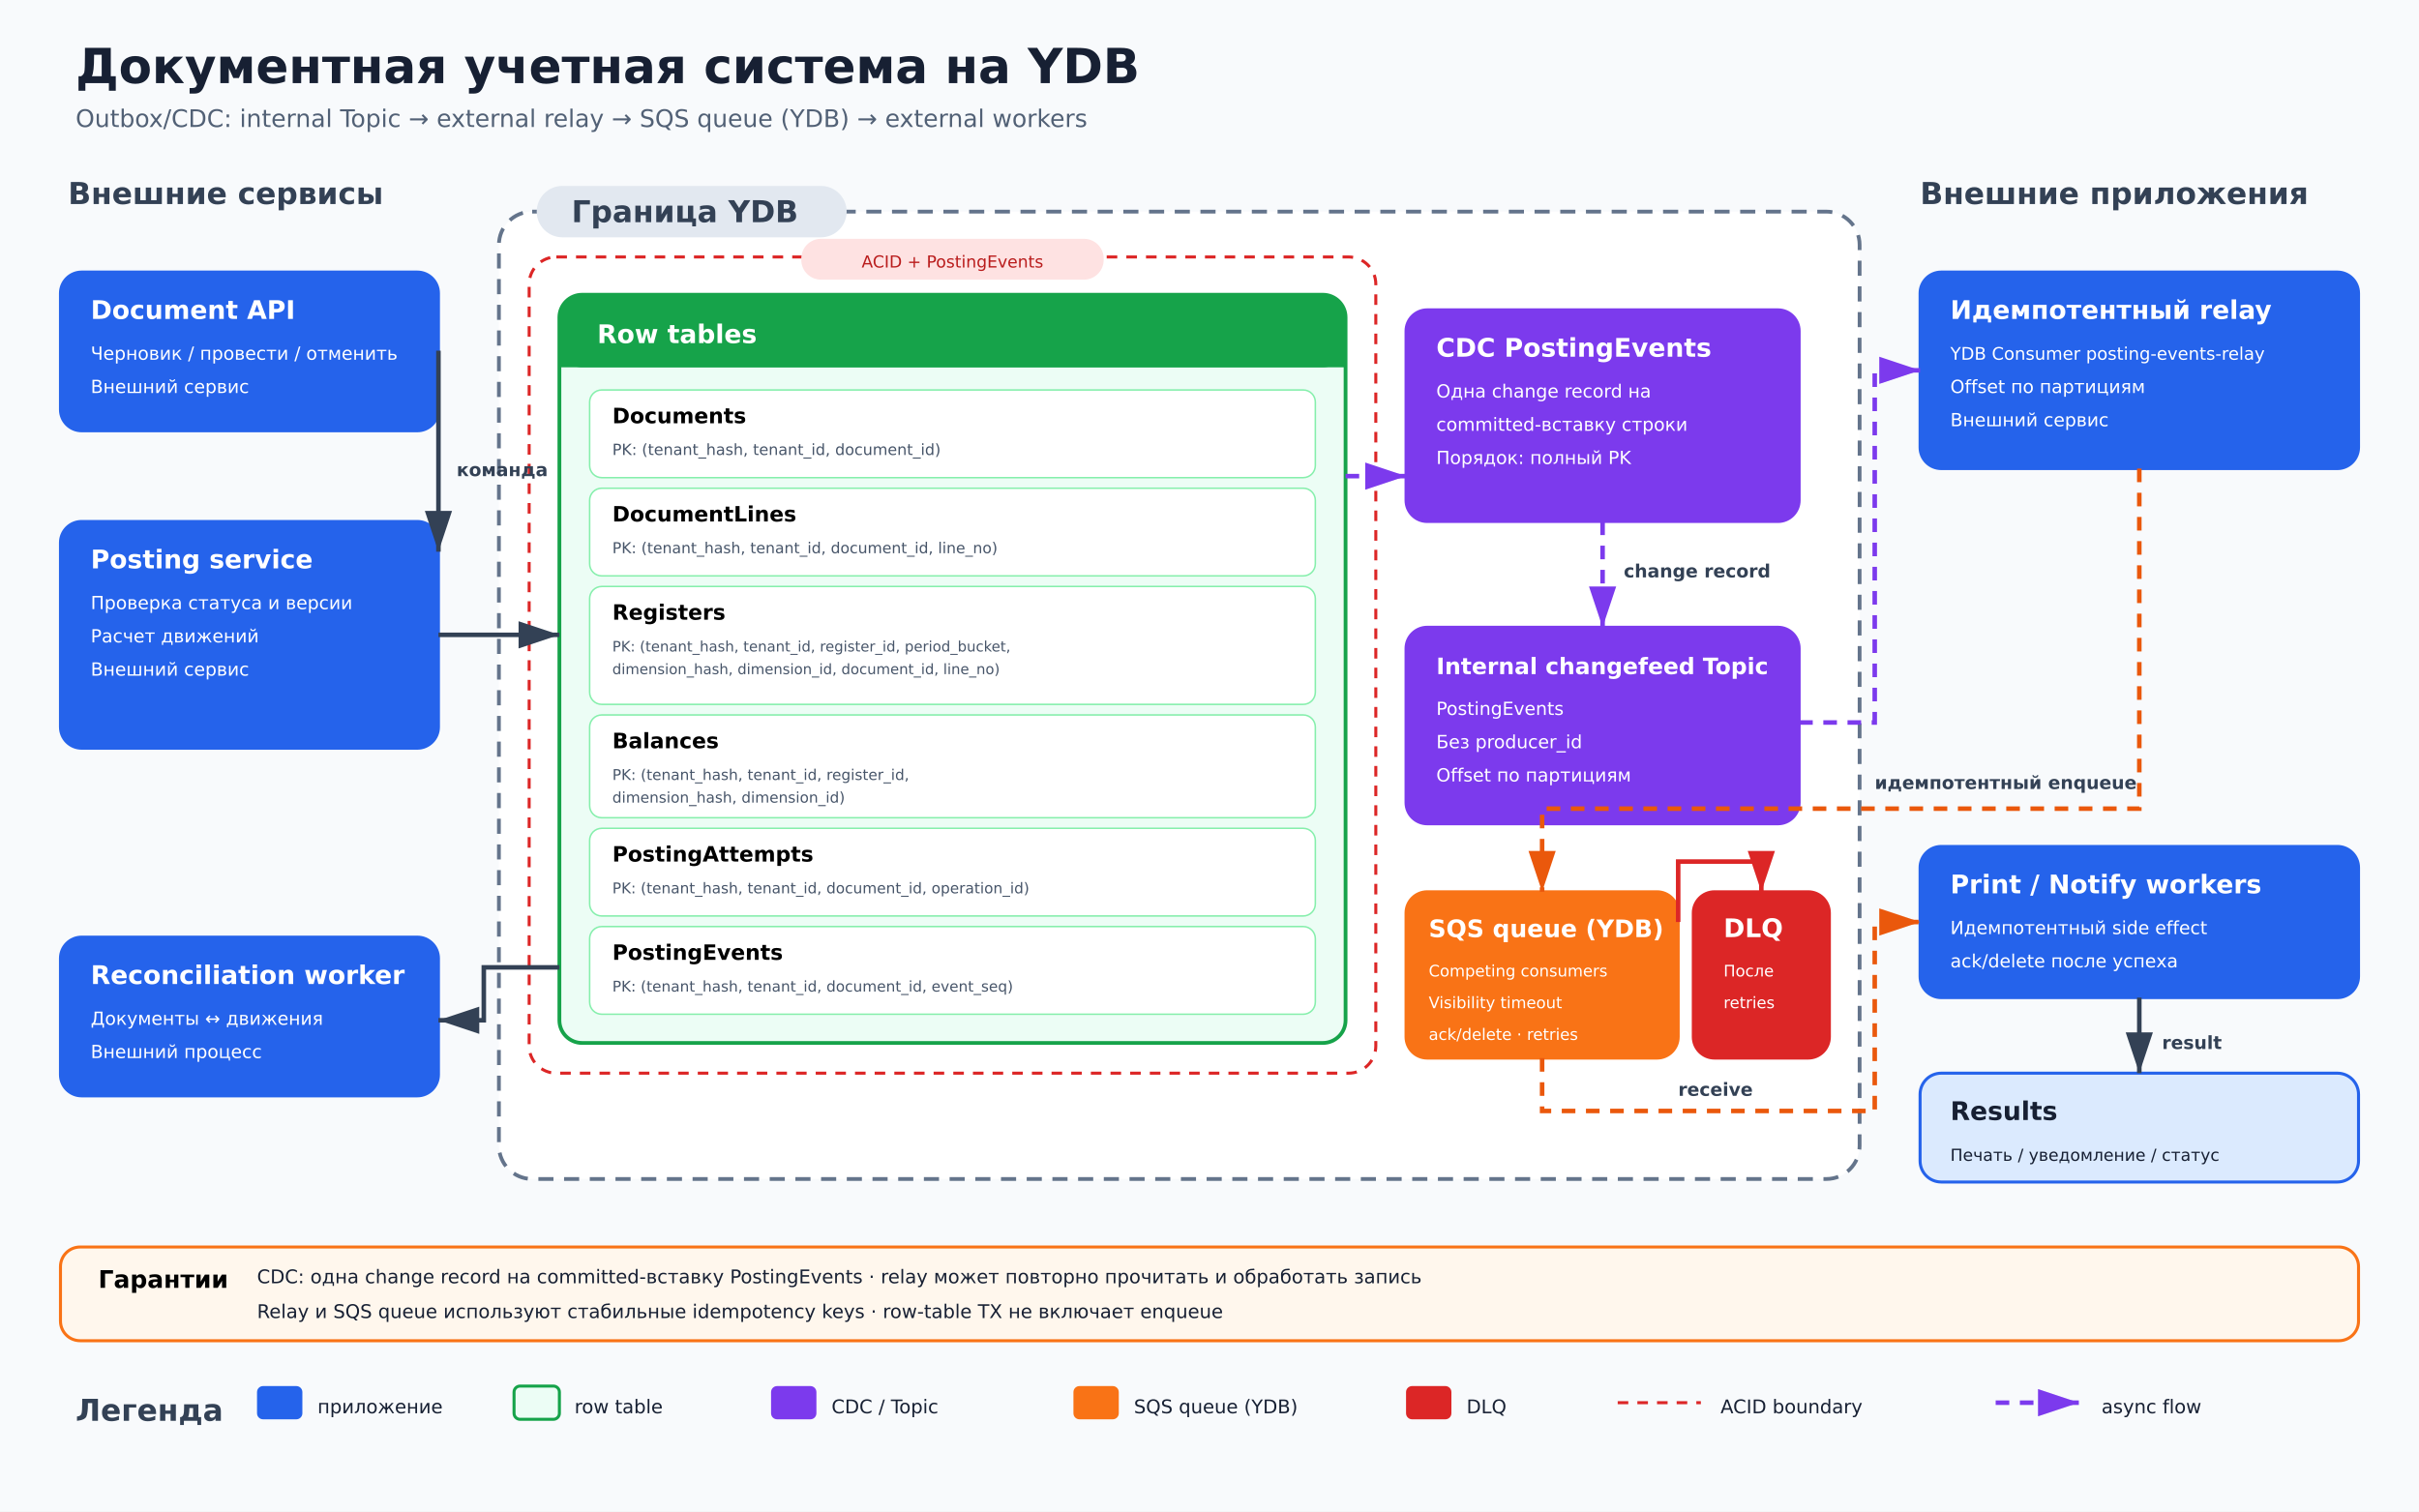
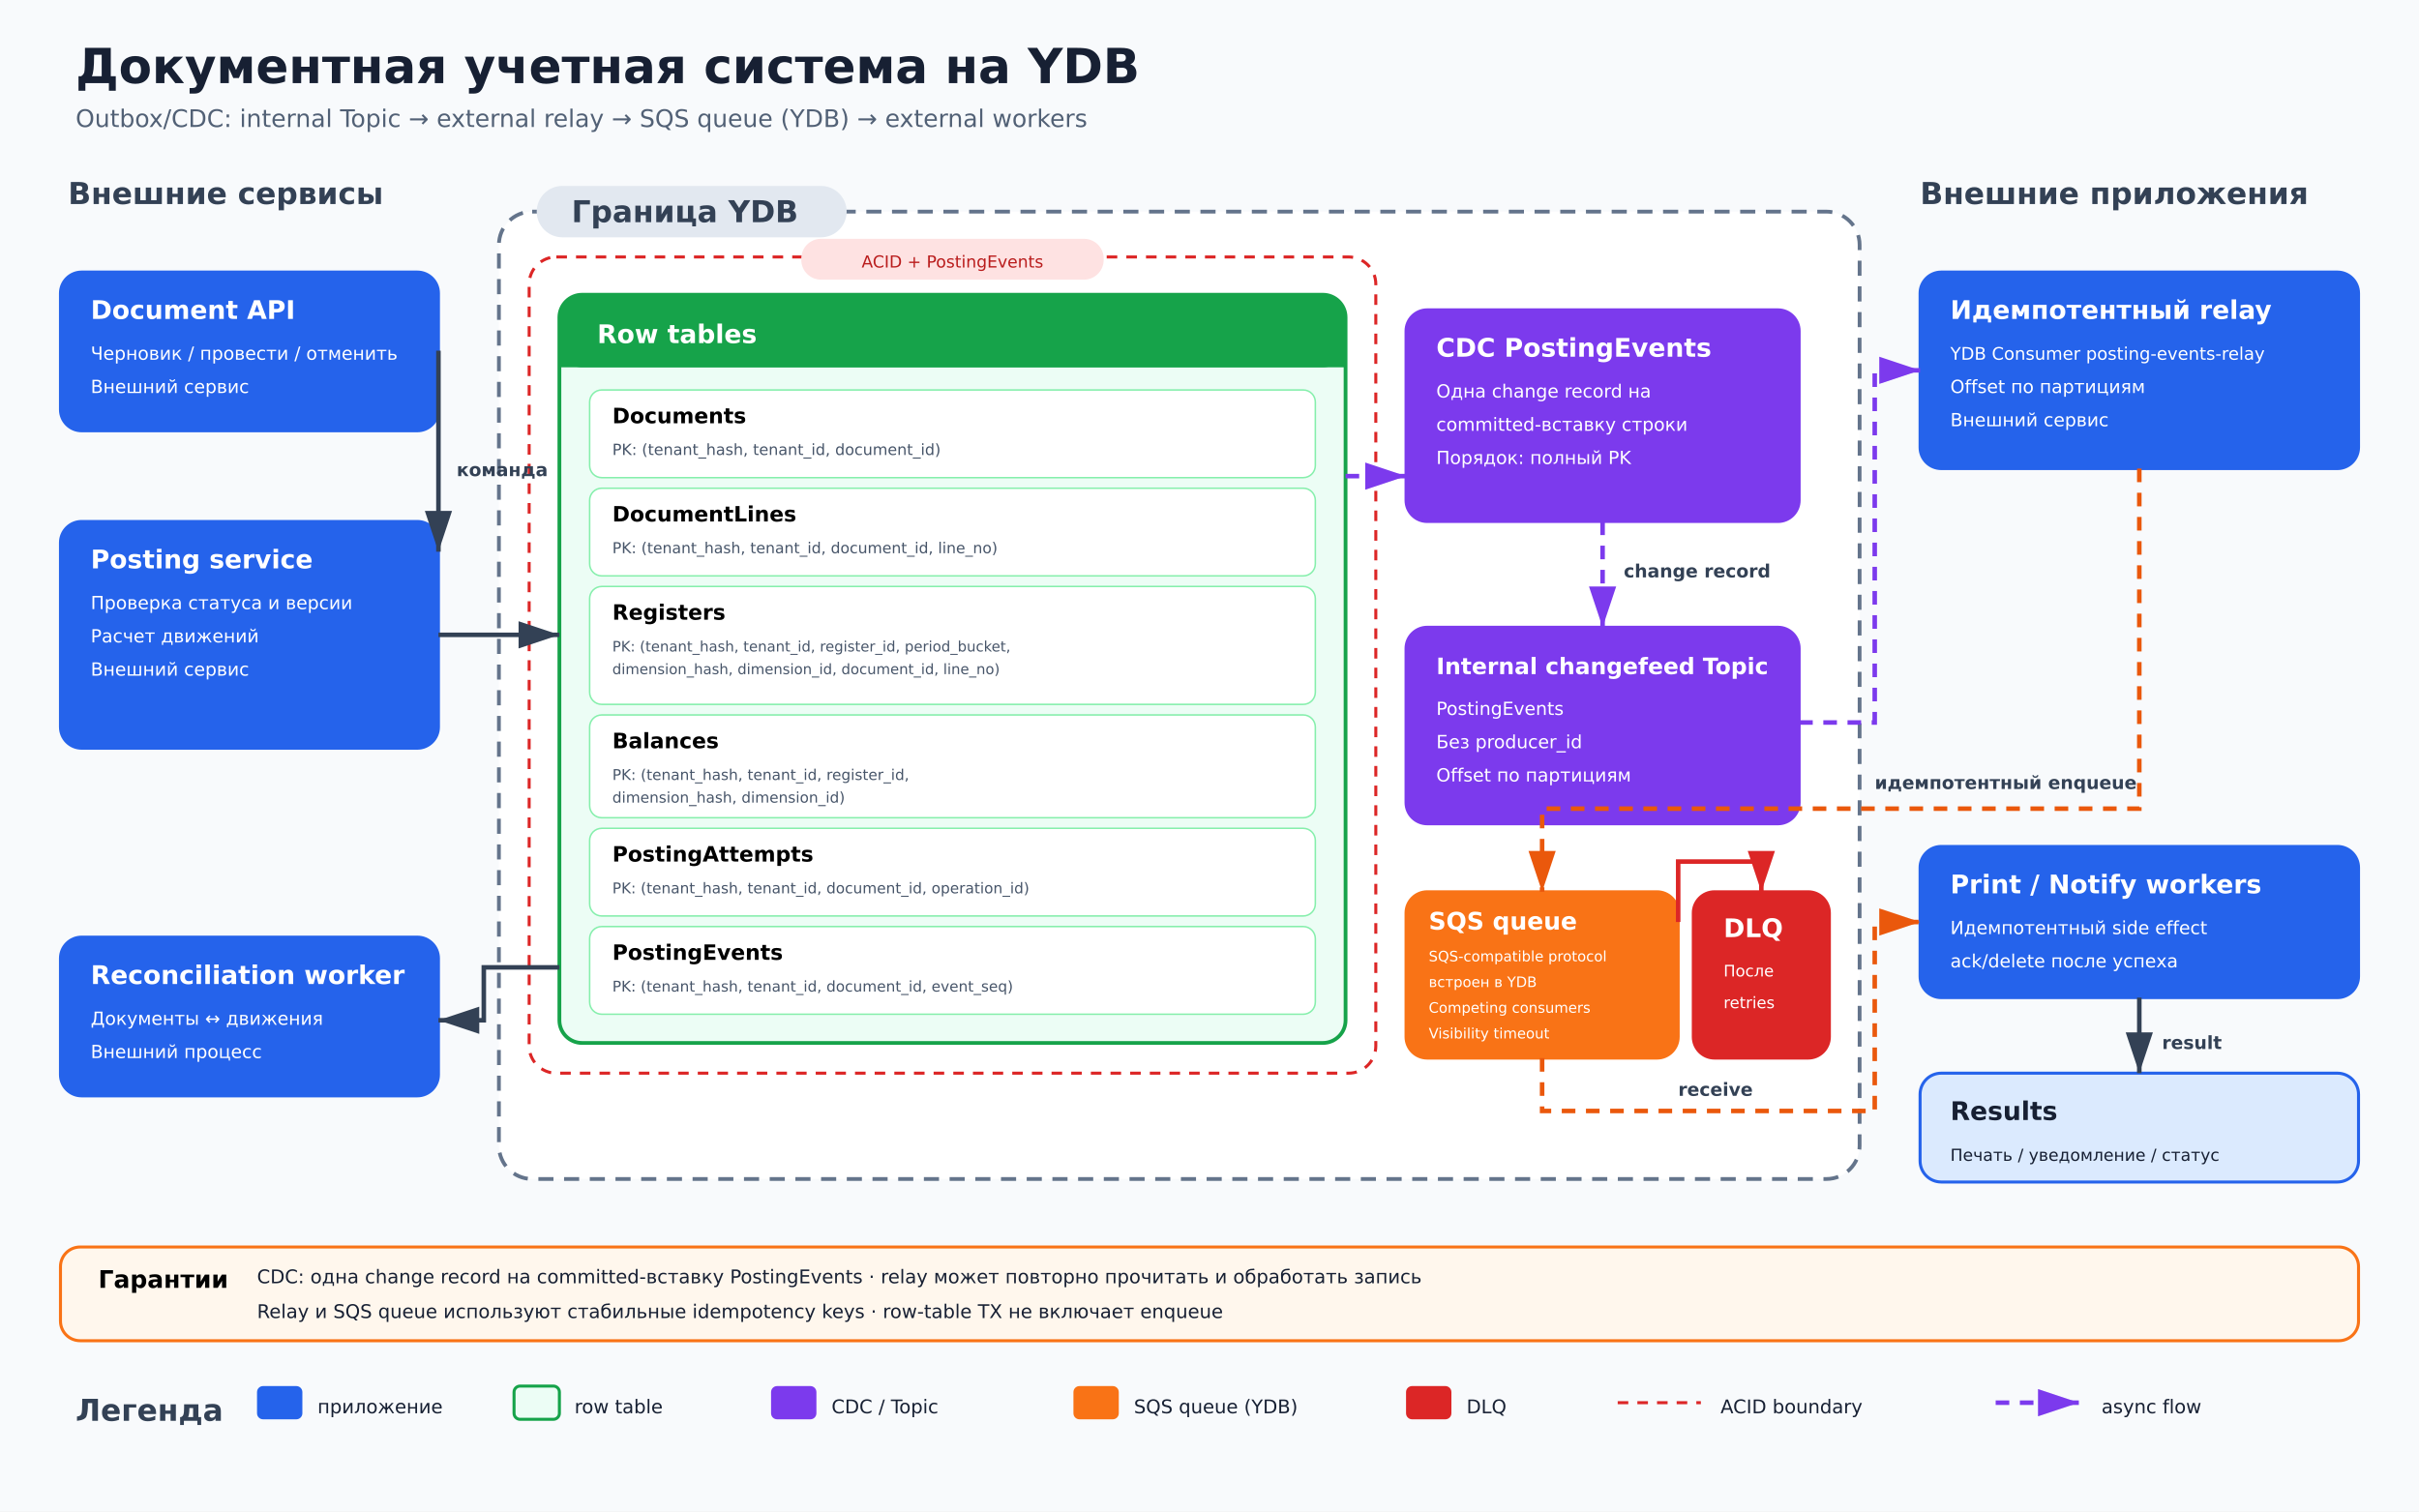
<svg xmlns="http://www.w3.org/2000/svg" version="1.1" viewBox="0 0 1600 1000" role="img" aria-labelledby="title desc" font-family="DejaVu Sans, Arial, sans-serif">
  <defs>
    <marker id="arrow" markerWidth="10" markerHeight="10" refX="9" refY="3" orient="auto" markerUnits="strokeWidth">
      <path d="M0,0 L0,6 L9,3 z" fill="#334155" />
    </marker>
    <marker id="arrowPurple" markerWidth="10" markerHeight="10" refX="9" refY="3" orient="auto" markerUnits="strokeWidth">
      <path d="M0,0 L0,6 L9,3 z" fill="#7c3aed" />
    </marker>
    <marker id="arrowOrange" markerWidth="10" markerHeight="10" refX="9" refY="3" orient="auto" markerUnits="strokeWidth">
      <path d="M0,0 L0,6 L9,3 z" fill="#ea580c" />
    </marker>
    <marker id="arrowRed" markerWidth="10" markerHeight="10" refX="9" refY="3" orient="auto" markerUnits="strokeWidth">
      <path d="M0,0 L0,6 L9,3 z" fill="#dc2626" />
    </marker>
    <style>
text{font-family:"DejaVu Sans",Arial,sans-serif}.heading{font-size:32px;font-weight:700;fill:#172033}.subtitle{font-size:16px;fill:#526176}.boundary{font-size:20px;font-weight:700;fill:#334155}.box-title{font-weight:700}.body{fill:#172033}.small{font-size:11px;fill:#475569}.flow{font-size:12px;font-weight:700;fill:#334155}.arrow{fill:none;stroke:#334155;stroke-width:3}.async{fill:none;stroke:#7c3aed;stroke-width:3;stroke-dasharray:9 7}.queue{fill:none;stroke:#ea580c;stroke-width:3;stroke-dasharray:9 7}.red-arrow{fill:none;stroke:#dc2626;stroke-width:3}.tx{fill:none;stroke:#dc2626;stroke-width:2;stroke-dasharray:7 6}
</style>
  </defs>
  <rect width="1600" height="1000" fill="#f8fafc" />
  <text x="50" y="55" class="heading" text-anchor="start">
    <tspan x="50" dy="0">Документная учетная система на YDB</tspan>
  </text>
  <text x="50" y="84" class="subtitle" text-anchor="start">
    <tspan x="50" dy="0">Outbox/CDC: internal Topic → external relay → SQS queue (YDB) → external workers</tspan>
  </text>
  <rect x="330" y="140" width="900" height="640" rx="22" fill="#ffffff" stroke="#64748b" stroke-width="2.5" stroke-dasharray="10 7" />
  <rect x="355" y="123" width="205" height="34" rx="17" fill="#e2e8f0" />
  <text x="378" y="147" class="boundary" text-anchor="start">
    <tspan x="378" dy="0">Граница YDB</tspan>
  </text>
  <text x="45" y="135" class="boundary" text-anchor="start">
    <tspan x="45" dy="0">Внешние сервисы</tspan>
  </text>
  <text x="1270" y="135" class="boundary" text-anchor="start">
    <tspan x="1270" dy="0">Внешние приложения</tspan>
  </text>
  <g>
    <rect x="40" y="180" width="250" height="105" rx="14" fill="#2563eb" stroke="#2563eb" stroke-width="2" />
    <text x="60" y="211" class="box-title" text-anchor="start" style="fill:#ffffff;font-size:17px">
      <tspan x="60" dy="0">Document API</tspan>
    </text>
    <text x="60" y="238" class="body" text-anchor="start" style="fill:#ffffff;font-size:12px">
      <tspan x="60" dy="0">Черновик / провести / отменить</tspan>
    </text>
    <text x="60" y="260" class="body" text-anchor="start" style="fill:#ffffff;font-size:12px">
      <tspan x="60" dy="0">Внешний сервис</tspan>
    </text>
  </g>
  <g>
    <rect x="40" y="345" width="250" height="150" rx="14" fill="#2563eb" stroke="#2563eb" stroke-width="2" />
    <text x="60" y="376" class="box-title" text-anchor="start" style="fill:#ffffff;font-size:17px">
      <tspan x="60" dy="0">Posting service</tspan>
    </text>
    <text x="60" y="403" class="body" text-anchor="start" style="fill:#ffffff;font-size:12px">
      <tspan x="60" dy="0">Проверка статуса и версии</tspan>
    </text>
    <text x="60" y="425" class="body" text-anchor="start" style="fill:#ffffff;font-size:12px">
      <tspan x="60" dy="0">Расчет движений</tspan>
    </text>
    <text x="60" y="447" class="body" text-anchor="start" style="fill:#ffffff;font-size:12px">
      <tspan x="60" dy="0">Внешний сервис</tspan>
    </text>
  </g>
  <g>
    <rect x="40" y="620" width="250" height="105" rx="14" fill="#2563eb" stroke="#2563eb" stroke-width="2" />
    <text x="60" y="651" class="box-title" text-anchor="start" style="fill:#ffffff;font-size:17px">
      <tspan x="60" dy="0">Reconciliation worker</tspan>
    </text>
    <text x="60" y="678" class="body" text-anchor="start" style="fill:#ffffff;font-size:12px">
      <tspan x="60" dy="0">Документы ↔ движения</tspan>
    </text>
    <text x="60" y="700" class="body" text-anchor="start" style="fill:#ffffff;font-size:12px">
      <tspan x="60" dy="0">Внешний процесс</tspan>
    </text>
  </g>
  <rect x="350" y="170" width="560" height="540" rx="18" class="tx" />
  <rect x="530" y="158" width="200" height="27" rx="13" fill="#fee2e2" />
  <text x="630" y="177" class="small" text-anchor="middle" style="fill:#b91c1c;font-size:11px">
    <tspan x="630" dy="0">ACID + PostingEvents</tspan>
  </text>
  <g>
    <rect x="370" y="195" width="520" height="495" rx="15" fill="#ecfdf5" stroke="#16a34a" stroke-width="2.5" />
    <rect x="370" y="195" width="520" height="48" rx="15" fill="#16a34a" />
    <path d="M370 228 H890 V243 H370 Z" fill="#16a34a" />
    <text x="395" y="227" class="box-title" style="fill:#ffffff;font-size:17px">
      <tspan x="395" dy="0">Row tables</tspan>
    </text>
    <rect x="390" y="258" width="480" height="58" rx="8" fill="#ffffff" stroke="#86efac" />
    <text x="405" y="280" class="box-title" style="font-size:14px">
      <tspan x="405" dy="0">Documents</tspan>
    </text>
    <text x="405" y="301" class="small" style="font-size:10.2px">
      <tspan x="405" dy="0">PK: (tenant_hash, tenant_id, document_id)</tspan>
    </text>
    <rect x="390" y="323" width="480" height="58" rx="8" fill="#ffffff" stroke="#86efac" />
    <text x="405" y="345" class="box-title" style="font-size:14px">
      <tspan x="405" dy="0">DocumentLines</tspan>
    </text>
    <text x="405" y="366" class="small" style="font-size:10px">
      <tspan x="405" dy="0">PK: (tenant_hash, tenant_id, document_id, line_no)</tspan>
    </text>
    <rect x="390" y="388" width="480" height="78" rx="8" fill="#ffffff" stroke="#86efac" />
    <text x="405" y="410" class="box-title" style="font-size:14px">
      <tspan x="405" dy="0">Registers</tspan>
    </text>
    <text x="405" y="431" class="small" style="font-size:9.5px">
      <tspan x="405" dy="0">PK: (tenant_hash, tenant_id, register_id, period_bucket,</tspan>
      <tspan x="405" dy="15">dimension_hash, dimension_id, document_id, line_no)</tspan>
    </text>
    <rect x="390" y="473" width="480" height="68" rx="8" fill="#ffffff" stroke="#86efac" />
    <text x="405" y="495" class="box-title" style="font-size:14px">
      <tspan x="405" dy="0">Balances</tspan>
    </text>
    <text x="405" y="516" class="small" style="font-size:9.8px">
      <tspan x="405" dy="0">PK: (tenant_hash, tenant_id, register_id,</tspan>
      <tspan x="405" dy="15">dimension_hash, dimension_id)</tspan>
    </text>
    <rect x="390" y="548" width="480" height="58" rx="8" fill="#ffffff" stroke="#86efac" />
    <text x="405" y="570" class="box-title" style="font-size:14px">
      <tspan x="405" dy="0">PostingAttempts</tspan>
    </text>
    <text x="405" y="591" class="small" style="font-size:9.8px">
      <tspan x="405" dy="0">PK: (tenant_hash, tenant_id, document_id, operation_id)</tspan>
    </text>
    <rect x="390" y="613" width="480" height="58" rx="8" fill="#ffffff" stroke="#86efac" />
    <text x="405" y="635" class="box-title" style="font-size:14px">
      <tspan x="405" dy="0">PostingEvents</tspan>
    </text>
    <text x="405" y="656" class="small" style="font-size:9.8px">
      <tspan x="405" dy="0">PK: (tenant_hash, tenant_id, document_id, event_seq)</tspan>
    </text>
  </g>
  <g>
    <rect x="930" y="205" width="260" height="140" rx="14" fill="#7c3aed" stroke="#7c3aed" stroke-width="2" />
    <text x="950" y="236" class="box-title" text-anchor="start" style="fill:#ffffff;font-size:17px">
      <tspan x="950" dy="0">CDC PostingEvents</tspan>
    </text>
    <text x="950" y="263" class="body" text-anchor="start" style="fill:#ffffff;font-size:12px">
      <tspan x="950" dy="0">Одна change record на</tspan>
    </text>
    <text x="950" y="285" class="body" text-anchor="start" style="fill:#ffffff;font-size:12px">
      <tspan x="950" dy="0">committed-вставку строки</tspan>
    </text>
    <text x="950" y="307" class="body" text-anchor="start" style="fill:#ffffff;font-size:12px">
      <tspan x="950" dy="0">Порядок: полный PK</tspan>
    </text>
  </g>
  <g>
    <rect x="930" y="415" width="260" height="130" rx="14" fill="#7c3aed" stroke="#7c3aed" stroke-width="2" />
    <text x="950" y="446" class="box-title" text-anchor="start" style="fill:#ffffff;font-size:15px">
      <tspan x="950" dy="0">Internal changefeed Topic</tspan>
    </text>
    <text x="950" y="473" class="body" text-anchor="start" style="fill:#ffffff;font-size:12px">
      <tspan x="950" dy="0">PostingEvents</tspan>
    </text>
    <text x="950" y="495" class="body" text-anchor="start" style="fill:#ffffff;font-size:12px">
      <tspan x="950" dy="0">Без producer_id</tspan>
    </text>
    <text x="950" y="517" class="body" text-anchor="start" style="fill:#ffffff;font-size:12px">
      <tspan x="950" dy="0">Offset по партициям</tspan>
    </text>
  </g>
  <g>
    <rect x="1270" y="180" width="290" height="130" rx="14" fill="#2563eb" stroke="#2563eb" stroke-width="2" />
    <text x="1290" y="211" class="box-title" text-anchor="start" style="fill:#ffffff;font-size:17px">
      <tspan x="1290" dy="0">Идемпотентный relay</tspan>
    </text>
    <text x="1290" y="238" class="body" text-anchor="start" style="fill:#ffffff;font-size:11.5px">
      <tspan x="1290" dy="0">YDB Consumer posting-events-relay</tspan>
    </text>
    <text x="1290" y="260" class="body" text-anchor="start" style="fill:#ffffff;font-size:12px">
      <tspan x="1290" dy="0">Offset по партициям</tspan>
    </text>
    <text x="1290" y="282" class="body" text-anchor="start" style="fill:#ffffff;font-size:12px">
      <tspan x="1290" dy="0">Внешний сервис</tspan>
    </text>
  </g>
  <g>
    <rect x="930" y="590" width="180" height="110" rx="14" fill="#f97316" stroke="#f97316" stroke-width="2" />
-     <text x="945" y="620" class="box-title" style="fill:#ffffff;font-size:16px">
-       <tspan x="945" dy="0">SQS queue (YDB)</tspan>
-     </text>
-     <text x="945" y="646" class="body" style="fill:#ffffff;font-size:10.5px">
+     <text x="945" y="615" class="box-title" style="fill:#ffffff;font-size:16px">
+       <tspan x="945" dy="0">SQS queue</tspan>
+     </text>
+     <text x="945" y="636" class="body" style="fill:#ffffff;font-size:9.5px">
+       <tspan x="945" dy="0">SQS-compatible protocol</tspan>
+     </text>
+     <text x="945" y="653" class="body" style="fill:#ffffff;font-size:9.5px">
+       <tspan x="945" dy="0">встроен в YDB</tspan>
+     </text>
+     <text x="945" y="670" class="body" style="fill:#ffffff;font-size:9.5px">
      <tspan x="945" dy="0">Competing consumers</tspan>
    </text>
-     <text x="945" y="667" class="body" style="fill:#ffffff;font-size:10.5px">
+     <text x="945" y="687" class="body" style="fill:#ffffff;font-size:9.5px">
      <tspan x="945" dy="0">Visibility timeout</tspan>
-     </text>
-     <text x="945" y="688" class="body" style="fill:#ffffff;font-size:10.5px">
-       <tspan x="945" dy="0">ack/delete · retries</tspan>
    </text>
  </g>
  <g>
    <rect x="1120" y="590" width="90" height="110" rx="14" fill="#dc2626" stroke="#dc2626" stroke-width="2" />
    <text x="1140" y="620" class="box-title" style="fill:#ffffff;font-size:17px">
      <tspan x="1140" dy="0">DLQ</tspan>
    </text>
    <text x="1140" y="646" class="body" style="fill:#ffffff;font-size:10.5px">
      <tspan x="1140" dy="0">После</tspan>
    </text>
    <text x="1140" y="667" class="body" style="fill:#ffffff;font-size:10.5px">
      <tspan x="1140" dy="0">retries</tspan>
    </text>
  </g>
  <g>
    <rect x="1270" y="560" width="290" height="100" rx="14" fill="#2563eb" stroke="#2563eb" stroke-width="2" />
    <text x="1290" y="591" class="box-title" text-anchor="start" style="fill:#ffffff;font-size:17px">
      <tspan x="1290" dy="0">Print / Notify workers</tspan>
    </text>
    <text x="1290" y="618" class="body" text-anchor="start" style="fill:#ffffff;font-size:12px">
      <tspan x="1290" dy="0">Идемпотентный side effect</tspan>
    </text>
    <text x="1290" y="640" class="body" text-anchor="start" style="fill:#ffffff;font-size:12px">
      <tspan x="1290" dy="0">ack/delete после успеха</tspan>
    </text>
  </g>
  <g>
    <rect x="1270" y="710" width="290" height="72" rx="14" fill="#dbeafe" stroke="#2563eb" stroke-width="2" />
    <text x="1290" y="741" class="box-title" text-anchor="start" style="fill:#172033;font-size:17px">
      <tspan x="1290" dy="0">Results</tspan>
    </text>
    <text x="1290" y="768" class="body" text-anchor="start" style="fill:#172033;font-size:11px">
      <tspan x="1290" dy="0">Печать / уведомление / статус</tspan>
    </text>
  </g>
  <path d="M290 232 V365" class="arrow" marker-end="url(#arrow)" />
  <text x="302" y="315" class="flow" text-anchor="start">
    <tspan x="302" dy="0">команда</tspan>
  </text>
  <path d="M290 420 H370" class="arrow" marker-end="url(#arrow)" />
  <path d="M370 640 H320 V675 H290" class="arrow" marker-end="url(#arrow)" />
  <path d="M890 315 H930" class="async" marker-end="url(#arrowPurple)" />
  <path d="M1060 345 V415" class="async" marker-end="url(#arrowPurple)" />
  <text x="1074" y="382" class="flow" text-anchor="start">
    <tspan x="1074" dy="0">change record</tspan>
  </text>
  <path d="M1190 478 H1240 V245 H1270" class="async" marker-end="url(#arrowPurple)" />
  <path d="M1415 310 V535 H1020 V590" class="queue" marker-end="url(#arrowOrange)" />
  <text x="1240" y="522" class="flow">
    <tspan x="1240" dy="0">идемпотентный enqueue</tspan>
  </text>
  <path d="M1110 610 V570 H1165 V590" class="red-arrow" marker-end="url(#arrowRed)" />
  <path d="M1020 700 V735 H1240 V610 H1270" class="queue" marker-end="url(#arrowOrange)" />
  <text x="1110" y="725" class="flow">
    <tspan x="1110" dy="0">receive</tspan>
  </text>
  <path d="M1415 660 V710" class="arrow" marker-end="url(#arrow)" />
  <text x="1430" y="694" class="flow" text-anchor="start">
    <tspan x="1430" dy="0">result</tspan>
  </text>
  <rect x="40" y="825" width="1520" height="62" rx="13" fill="#fff7ed" stroke="#f97316" stroke-width="2" />
  <text x="65" y="852" class="box-title" text-anchor="start" style="font-size:16px">
    <tspan x="65" dy="0">Гарантии</tspan>
  </text>
  <text x="170" y="849" class="body" text-anchor="start" style="font-size:12.5px">
    <tspan x="170" dy="0">CDC: одна change record на committed-вставку PostingEvents · relay может повторно прочитать и обработать запись</tspan>
    <tspan x="170" dy="23">Relay и SQS queue используют стабильные idempotency keys · row-table TX не включает enqueue</tspan>
  </text>
  <text x="50" y="940" class="boundary" text-anchor="start">
    <tspan x="50" dy="0">Легенда</tspan>
  </text>
  <rect x="170" y="917" width="30" height="22" rx="4" fill="#2563eb" />
  <text x="210" y="935" class="body" text-anchor="start" style="font-size:12.5px">
    <tspan x="210" dy="0">приложение</tspan>
  </text>
  <rect x="340" y="917" width="30" height="22" rx="4" fill="#ecfdf5" stroke="#16a34a" stroke-width="2" />
  <text x="380" y="935" class="body" text-anchor="start" style="font-size:12.5px">
    <tspan x="380" dy="0">row table</tspan>
  </text>
  <rect x="510" y="917" width="30" height="22" rx="4" fill="#7c3aed" />
  <text x="550" y="935" class="body" text-anchor="start" style="font-size:12.5px">
    <tspan x="550" dy="0">CDC / Topic</tspan>
  </text>
  <rect x="710" y="917" width="30" height="22" rx="4" fill="#f97316" />
  <text x="750" y="935" class="body" text-anchor="start" style="font-size:12.5px">
    <tspan x="750" dy="0">SQS queue (YDB)</tspan>
  </text>
  <rect x="930" y="917" width="30" height="22" rx="4" fill="#dc2626" />
  <text x="970" y="935" class="body" text-anchor="start" style="font-size:12.5px">
    <tspan x="970" dy="0">DLQ</tspan>
  </text>
  <line x1="1070" y1="928" x2="1125" y2="928" class="tx" />
  <text x="1138" y="935" class="body" text-anchor="start" style="font-size:12.5px">
    <tspan x="1138" dy="0">ACID boundary</tspan>
  </text>
  <line x1="1320" y1="928" x2="1375" y2="928" class="async" marker-end="url(#arrowPurple)" />
  <text x="1390" y="935" class="body" text-anchor="start" style="font-size:12.5px">
    <tspan x="1390" dy="0">async flow</tspan>
  </text>
</svg>
